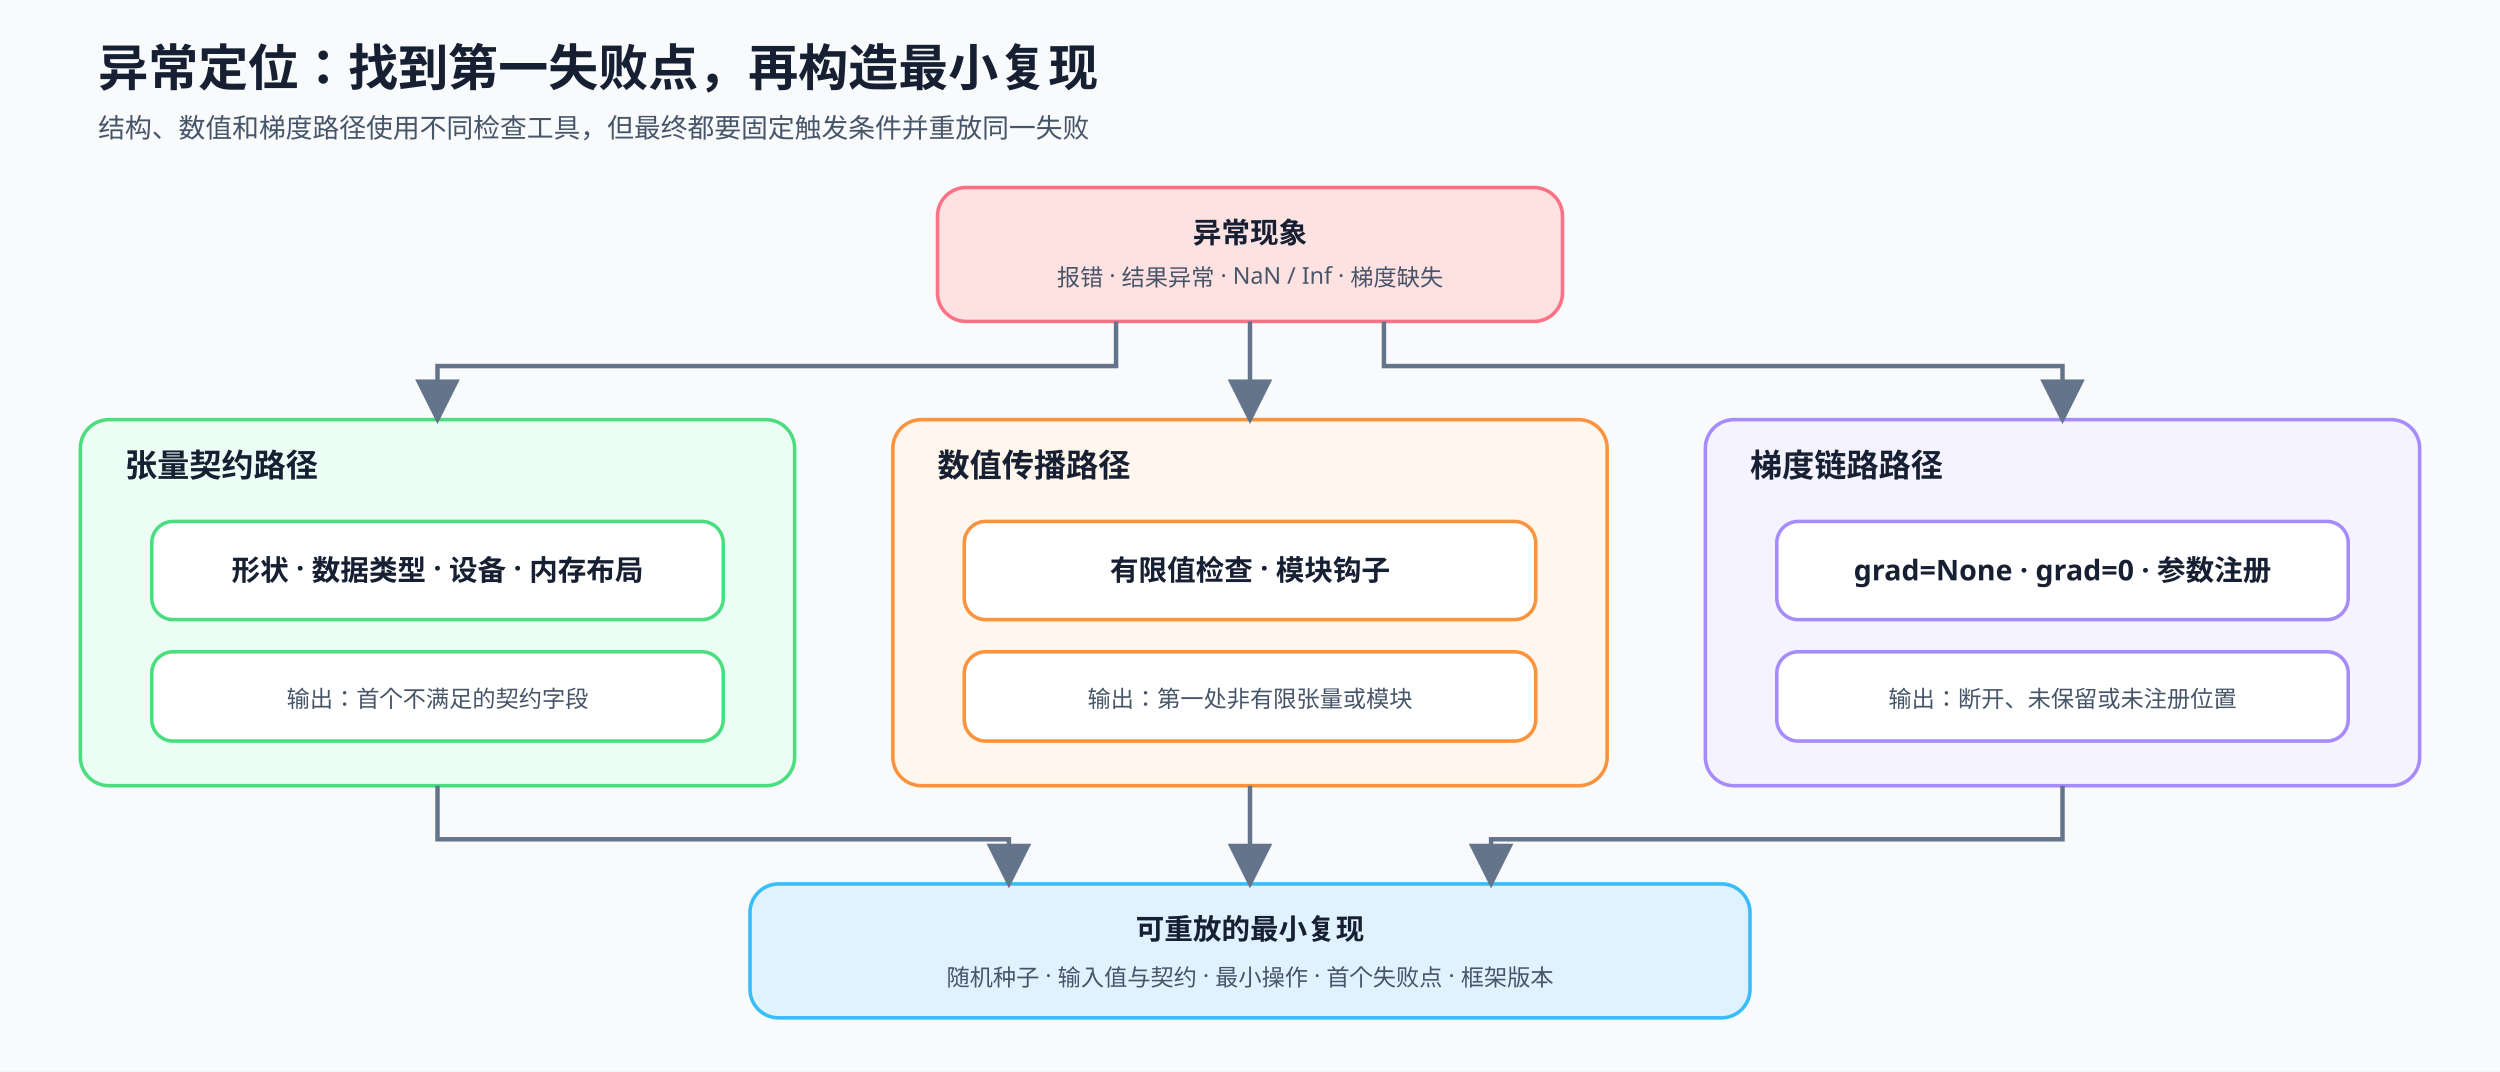
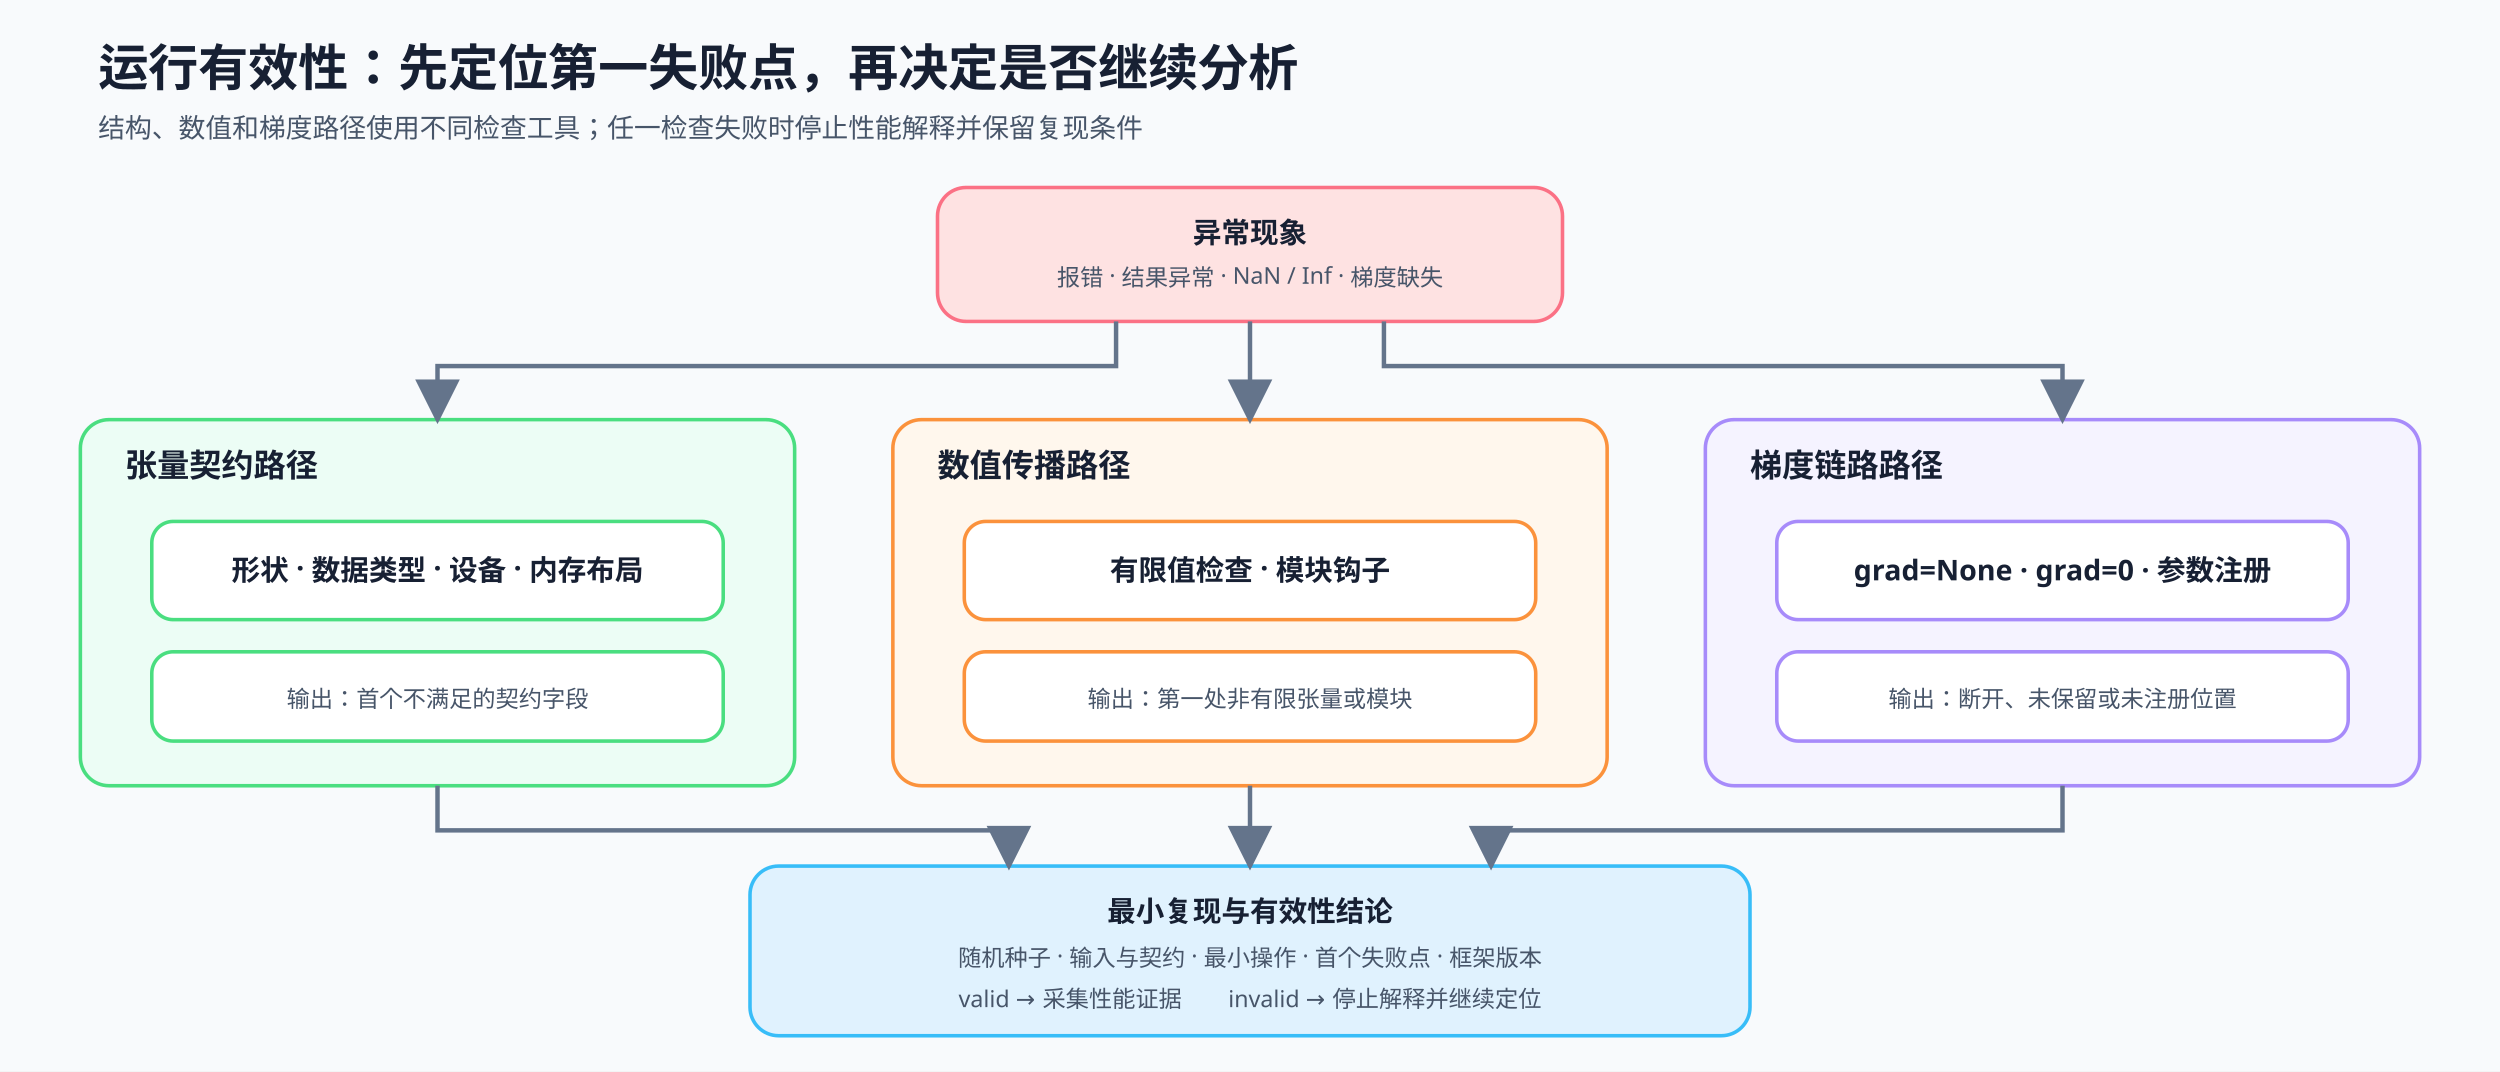
<svg xmlns="http://www.w3.org/2000/svg" width="1400" height="600" viewBox="0 0 1400 600" role="img" aria-labelledby="title desc">
  <defs>
    <marker id="arrow" markerWidth="10" markerHeight="10" refX="9" refY="5" orient="auto">
      <path d="M0 0L10 5L0 10Z" fill="#64748b" />
    </marker>
    <style>
      text{font-family:"Noto Sans SC","Microsoft YaHei",sans-serif;fill:#172033}.title{font-size:28px;font-weight:700}.sub{font-size:15px;fill:#475569}.group{font-size:18px;font-weight:700}.head{font-size:16px;font-weight:700}.body{font-size:13px;fill:#475569}.panel{stroke-width:2;rx:16}.node{fill:#fff;stroke-width:2;rx:12}.line{stroke:#64748b;stroke-width:2.5;fill:none;marker-end:url(#arrow)}
    </style>
  </defs>
  <rect width="1400" height="600" fill="#f8fafc" />
-   <text x="55" y="48" class="title">异常定位：找到第一失败点，再构造最小复现</text>
-   <text x="55" y="77" class="sub">结构、数值和梯度路径使用不同检查工具，但最终都要固定触发条件并重放同一失败</text>
+   <text x="55" y="48" class="title">运行有效性：先定位第一失败点，再决定是否继续分析</text>
+   <text x="55" y="77" class="sub">结构、数值和梯度路径使用不同检查工具；任一检查失败时停止性能解释并保留复现条件</text>
  <rect x="525" y="105" width="350" height="75" fill="#fee2e2" stroke="#fb7185" class="panel" />
  <text x="700" y="136" text-anchor="middle" class="head">异常现象</text>
  <text x="700" y="160" text-anchor="middle" class="body">报错 · 结果异常 · NaN / Inf · 梯度缺失</text>
  <rect x="45" y="235" width="400" height="205" fill="#ecfdf5" stroke="#4ade80" class="panel" />
  <text x="70" y="267" class="group">张量契约路径</text>
  <rect x="85" y="292" width="320" height="55" stroke="#4ade80" class="node" />
  <text x="245" y="325" text-anchor="middle" class="head">形状 · 数据类型 · 设备 · 内存布局</text>
  <rect x="85" y="365" width="320" height="50" stroke="#4ade80" class="node" />
  <text x="245" y="396" text-anchor="middle" class="body">输出：首个不满足的契约字段</text>
  <rect x="500" y="235" width="400" height="205" fill="#fff7ed" stroke="#fb923c" class="panel" />
  <text x="525" y="267" class="group">数值传播路径</text>
  <rect x="540" y="292" width="320" height="55" stroke="#fb923c" class="node" />
  <text x="700" y="325" text-anchor="middle" class="head">有限值检查 · 模块钩子</text>
  <rect x="540" y="365" width="320" height="50" stroke="#fb923c" class="node" />
  <text x="700" y="396" text-anchor="middle" class="body">输出：第一处非有限张量或模块</text>
  <rect x="955" y="235" width="400" height="205" fill="#f5f3ff" stroke="#a78bfa" class="panel" />
  <text x="980" y="267" class="group">梯度链路路径</text>
  <rect x="995" y="292" width="320" height="55" stroke="#a78bfa" class="node" />
  <text x="1155" y="325" text-anchor="middle" class="head">grad=None · grad=0 · 参数注册</text>
  <rect x="995" y="365" width="320" height="50" stroke="#a78bfa" class="node" />
  <text x="1155" y="396" text-anchor="middle" class="body">输出：断开、未保留或未注册位置</text>
  <path d="M625 180V205H245V235" class="line" />
  <path d="M700 180V235" class="line" />
  <path d="M775 180V205H1155V235" class="line" />
-   <rect x="420" y="495" width="560" height="75" fill="#e0f2fe" stroke="#38bdf8" class="panel" />
-   <text x="700" y="526" text-anchor="middle" class="head">可重放的最小复现</text>
-   <text x="700" y="552" text-anchor="middle" class="body">随机种子 · 输入值与契约 · 最小操作 · 首个失败点 · 框架版本</text>
-   <path d="M245 440V470H565V495" class="line" />
-   <path d="M700 440V495" class="line" />
-   <path d="M1155 440V470H835V495" class="line" />
+   <rect x="420" y="485" width="560" height="95" fill="#e0f2fe" stroke="#38bdf8" class="panel" />
+   <text x="700" y="516" text-anchor="middle" class="head">最小复现与有效性结论</text>
+   <text x="700" y="541" text-anchor="middle" class="body">随机种子 · 输入与契约 · 最小操作 · 首个失败点 · 框架版本</text>
+   <text x="700" y="564" text-anchor="middle" class="body">valid → 采集性能证据　　invalid → 停止解释并继续定位</text>
+   <path d="M245 440V465H565V485" class="line" />
+   <path d="M700 440V485" class="line" />
+   <path d="M1155 440V465H835V485" class="line" />
</svg>
